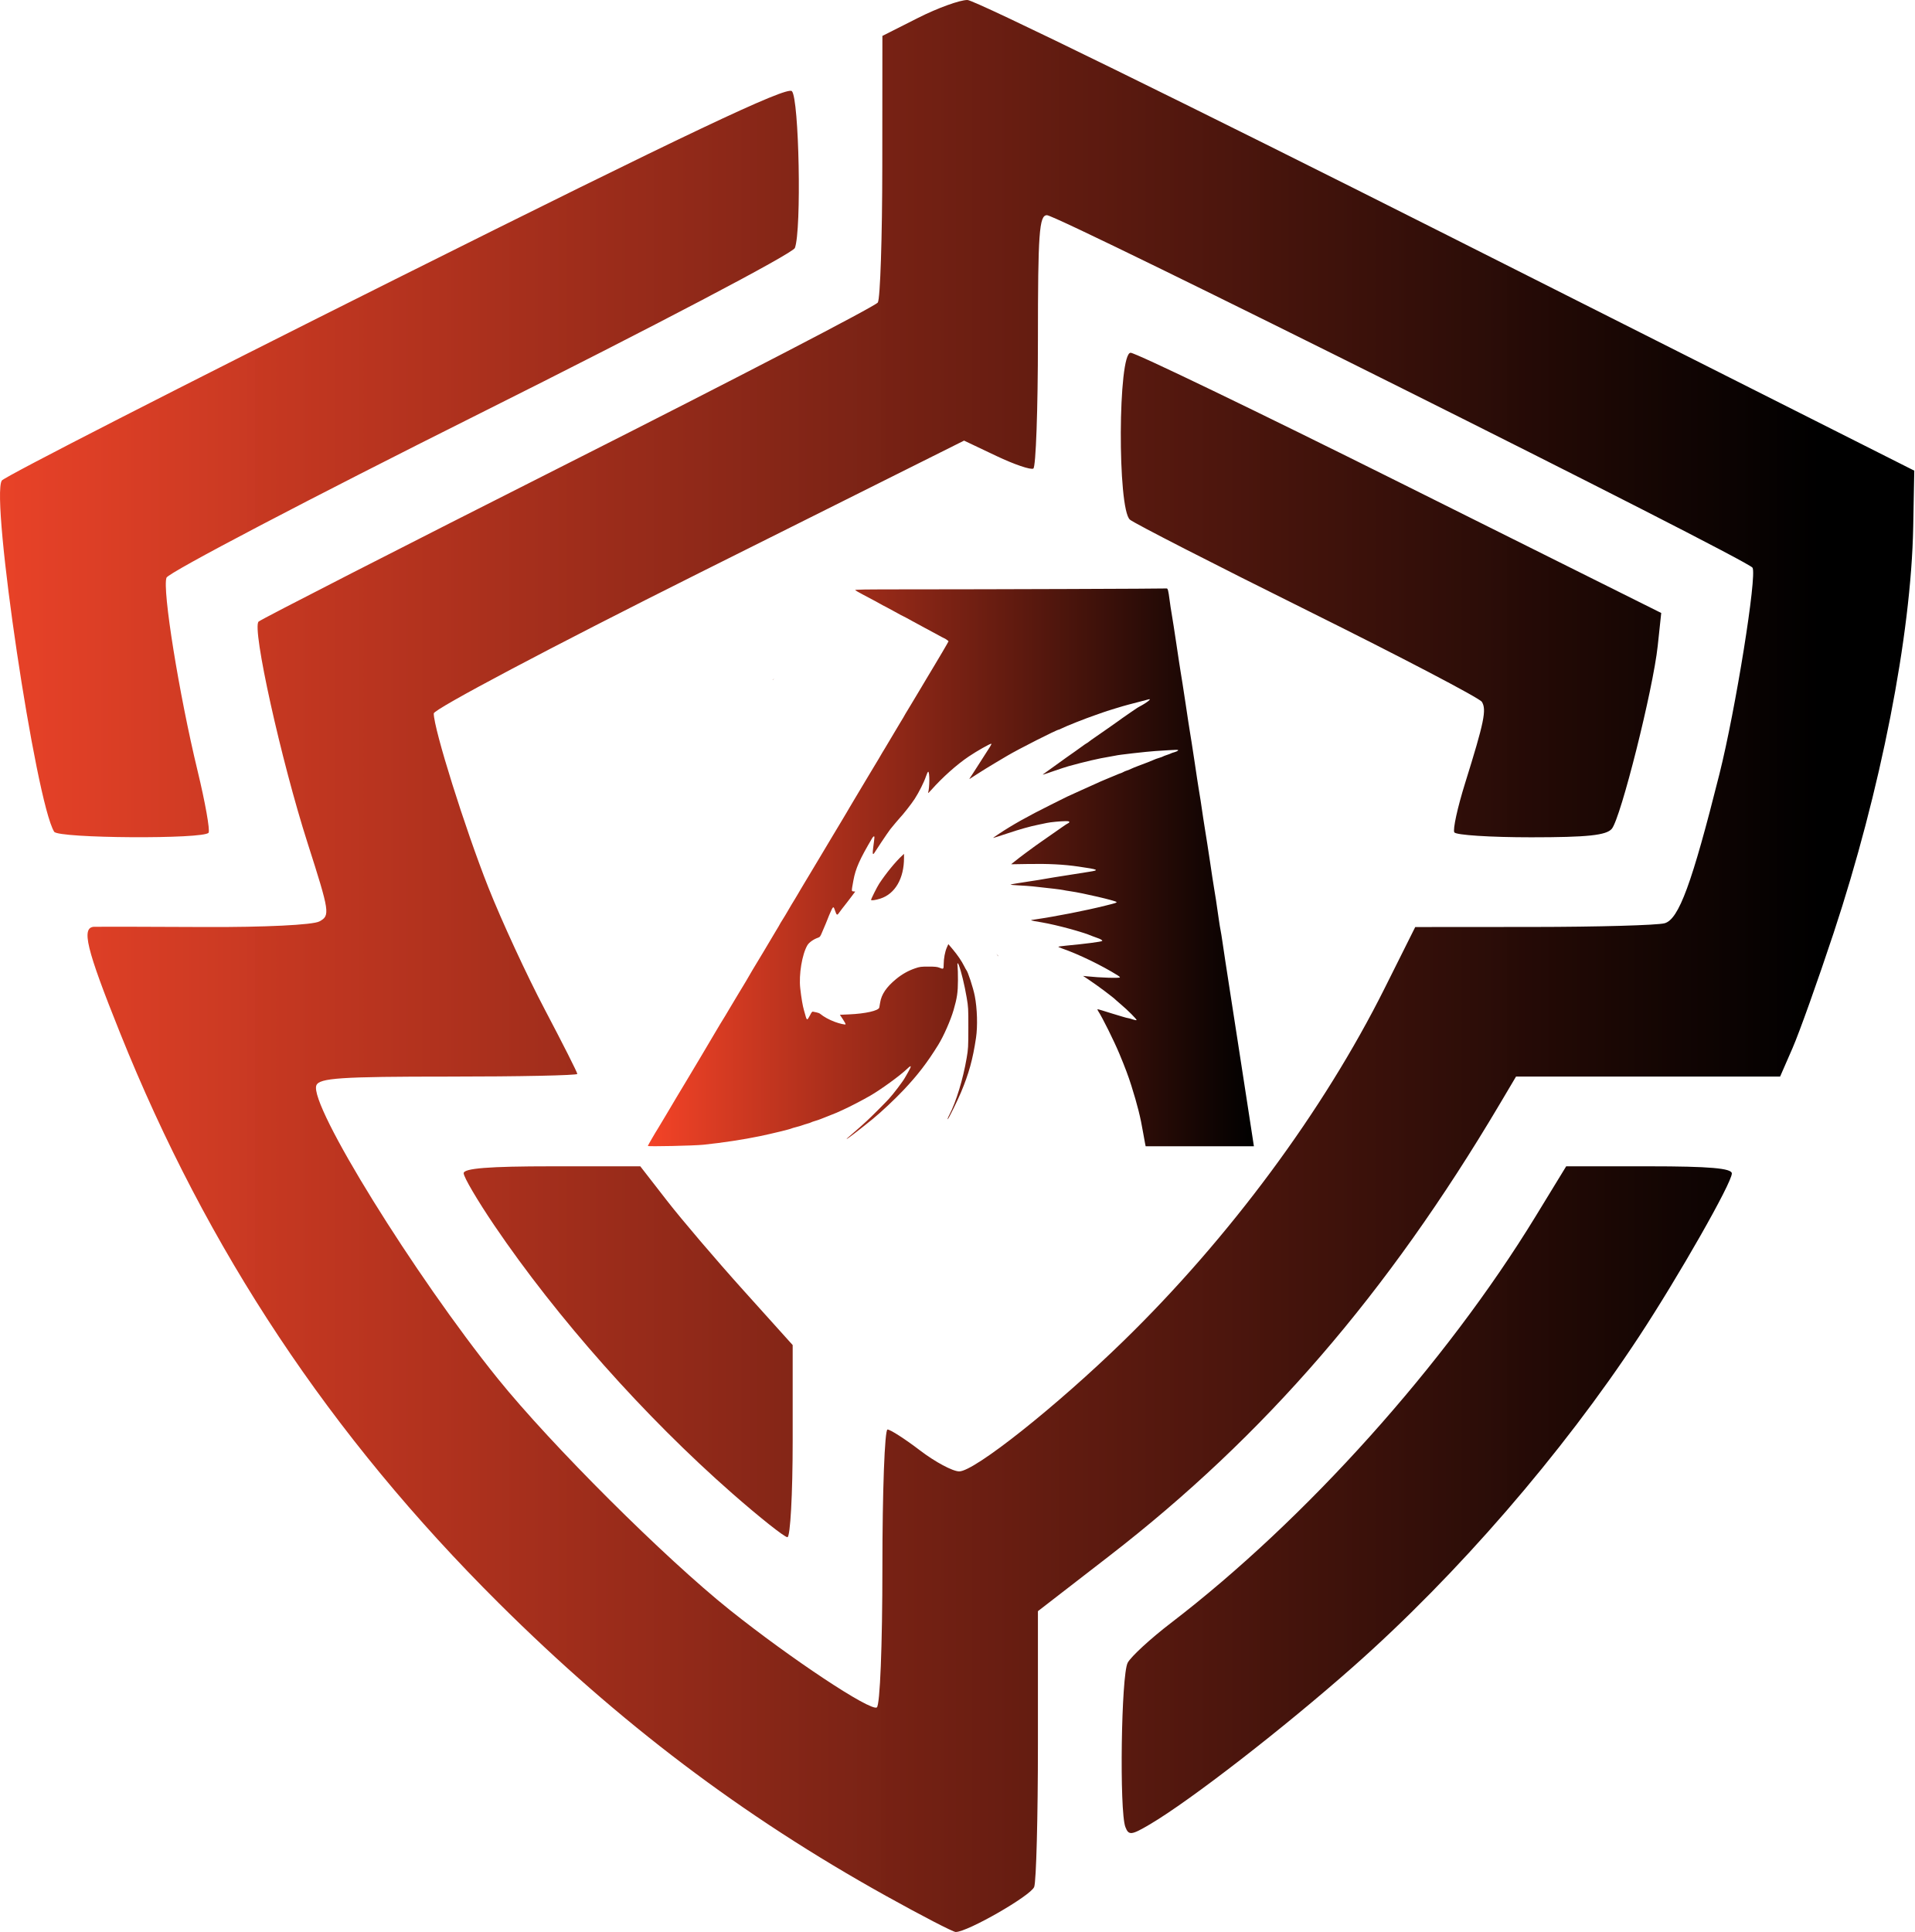
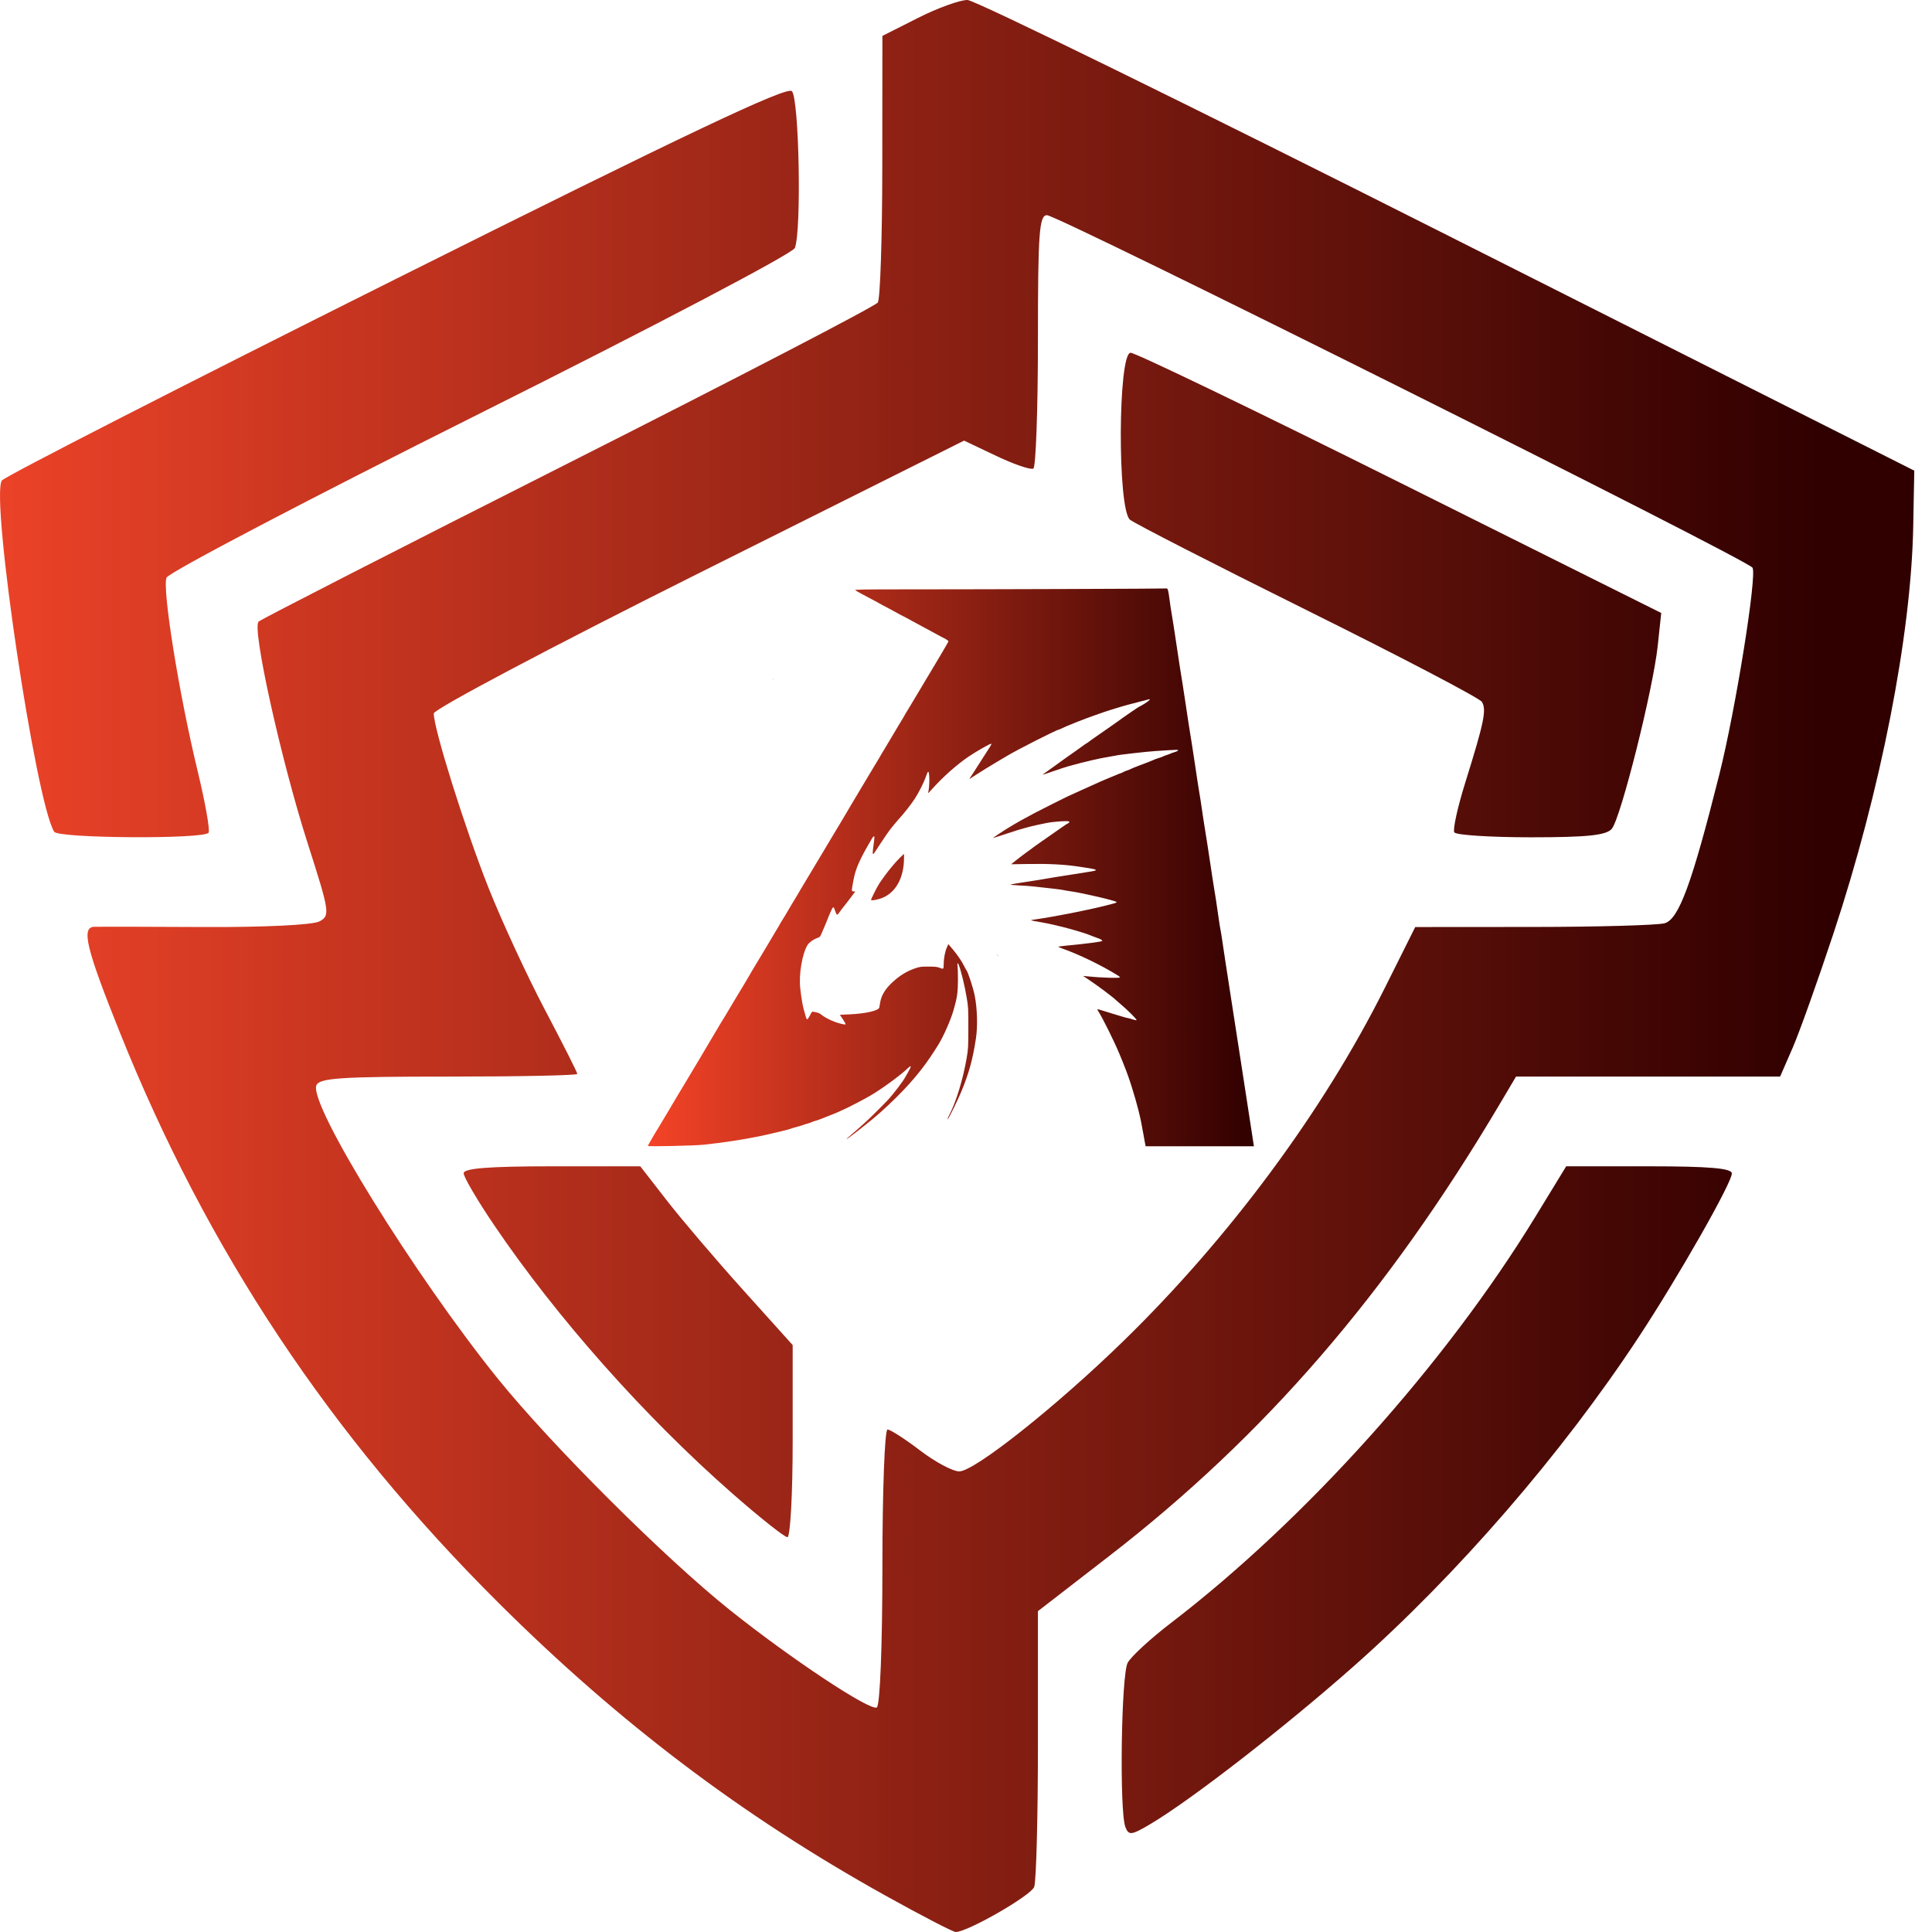
<svg xmlns="http://www.w3.org/2000/svg" xmlns:xlink="http://www.w3.org/1999/xlink" version="1.1" id="svg55" width="705.429" height="711.96" viewBox="0 0 705.429 711.96" xml:space="preserve">
  <defs id="defs59">
    <linearGradient id="linearGradient1">
      <stop style="stop-color:#f44327;stop-opacity:1;" offset="0" id="stop1" />
-       <stop style="stop-color:#000000;stop-opacity:1;" offset="1" id="stop2" />
+       <stop style="stop-color:#300000;stop-opacity:1;" offset="1" id="stop2" />
    </linearGradient>
    <linearGradient id="linearGradient1276">
      <stop style="stop-color:#f44327;stop-opacity:0.988;" offset="0" id="stop1272" />
-       <stop style="stop-color:#000000;stop-opacity:1;" offset="1" id="stop1274" />
+       <stop style="stop-color:#300000;stop-opacity:1;" offset="1" id="stop1274" />
    </linearGradient>
    <clipPath clipPathUnits="userSpaceOnUse" id="clipPath586">
      <path id="path588" style="fill:#ff0000;fill-opacity:1;fill-rule:nonzero;stroke:none" d="M 0,81.027 V 740 H 740 V 81.027 Z M 155.865,553.121 c 4.917,-0.175 10.904,0.995 17.471,3.969 3.96,1.793 -4.24,-1.96 5.912,3.178 13.73,6.948 28.027,13.063 42.322,18.719 2.837,1.123 5.706,2.165 8.561,3.244 -4.378,-8.624 1.932,-17.505 14.52,-17.49 3.416,0.004 7.294,0.664 11.543,2.162 15.834,5.581 32.205,9.536 48.496,13.523 30.478,6.805 60.937,13.706 91.471,20.26 10.069,2.16 20.198,4.018 30.303,5.996 28.297,5.538 22.703,34.123 -5.594,28.584 -10.278,-2.012 -20.582,-3.901 -30.822,-6.102 -21.048,-4.518 -42.046,-9.266 -63.053,-13.971 9.651,2.867 19.33,5.644 29.035,8.322 20.545,5.67 30.891,8.168 51.289,13.318 38.604,9.332 77.645,16.706 116.625,24.266 6.103,1.18 15.475,3.207 22.018,3.791 1.873,0.167 6.747,0.802 7.57,-1.066 0.159,-0.36 -0.737,-0.484 -0.797,-0.873 -0.096,-0.622 0.25,-1.234 0.375,-1.852 4.22,-9.07 7.074,-18.729 11.449,-27.732 1.196,-2.46 2.556,-4.837 3.834,-7.256 7.848,-13.866 18.296,-25.906 29.242,-37.377 5.683,-5.527 11.282,-11.374 18.084,-15.566 1.429,-0.881 2.936,-1.626 4.404,-2.439 8.374,-3.904 17.501,-4.328 26.535,-3.113 2.386,0.321 4.732,0.896 7.098,1.344 28.331,5.361 22.593,34.476 -5.631,28.576 -1.312,-0.274 -6.331,-1.398 -8.041,-1.518 -1.089,-0.076 -2.182,0.079 -3.273,0.084 -2.396,0.01 -0.666,-0.305 -3.086,0.383 -5.969,2.688 -10.307,8.042 -15.033,12.373 -9.145,9.555 -17.964,19.512 -24.625,31.012 -0.939,1.72 -1.956,3.401 -2.818,5.16 -5.139,10.481 -8.01,21.968 -13.842,32.135 -5.905,7.765 -6.599,10.709 -16.156,14.746 -12.448,5.258 -30.281,-0.08 -42.852,-2.217 -39.511,-7.663 -79.084,-15.144 -118.211,-24.619 -20.743,-5.24 -31.242,-7.775 -52.146,-13.549 -38.177,-10.544 -75.985,-22.436 -113.088,-36.318 -21.432,-8.138 -24.148,-8.862 -43.816,-17.365 -5.083,-2.197 -10.123,-4.492 -15.143,-6.83 -5.769,-2.688 -11.928,-5.569 -17.391,-8.984 -1.676,-1.048 -3.243,-2.261 -4.865,-3.391 -17.744,-12.362 -12.624,-24.991 2.127,-25.516 z" />
    </clipPath>
    <linearGradient xlink:href="#linearGradient1276" id="linearGradient6922" gradientUnits="userSpaceOnUse" x1="193.677" y1="246.447" x2="513.688" y2="246.447" />
    <linearGradient xlink:href="#linearGradient1" id="linearGradient2" x1="147.498" y1="328.349" x2="687.497" y2="328.349" gradientUnits="userSpaceOnUse" gradientTransform="matrix(0.4135915,0,0,0.4135915,195.7855,199.8057)" />
  </defs>
  <g id="g61" transform="translate(-18.06029,-15.98375)">
    <g id="g223">
      <path id="path235" clip-path="url(#clipPath586)" style="display:inline;mix-blend-mode:normal;fill:url(#linearGradient6922);fill-opacity:1;fill-rule:nonzero" transform="matrix(2.204395,0,0,2.204395,-443.7366,-162.6338)" d="m 371.22,81.028 c -1.253,-0.015 -4.966,1.328 -8.25,2.986 l -5.971,3.016 -0.016,21.734 c -0.008,11.955 -0.346,22.231 -0.75,22.836 -0.404,0.605 -23.685,12.69 -51.734,26.857 -28.05,14.167 -51.351,26.086 -51.781,26.484 -1.143,1.058 3.744,23.139 8.205,37.068 3.699,11.552 3.777,12.079 1.955,13.055 -1.095,0.586 -9.201,0.981 -19.139,0.934 -9.482,-0.045 -17.803,-0.064 -18.49,-0.041 -2.217,0.075 -1.36,3.608 4.297,17.713 14.605,36.417 35.121,67.307 63.34,95.367 20.155,20.042 40.685,35.565 64.689,48.914 5.983,3.327 11.239,6.049 11.68,6.049 1.986,0 12.558,-6.07 13.119,-7.533 0.344,-0.897 0.625,-11.637 0.625,-23.867 v -22.234 l 11.914,-9.215 c 25.997,-20.108 46.468,-43.802 65.297,-75.574 l 2.713,-4.576 h 22.072 22.074 l 2.074,-4.75 c 1.14,-2.612 4.231,-11.275 6.871,-19.25 7.864,-23.76 12.965,-49.784 13.307,-67.896 l 0.178,-9.398 -78,-39.326 C 408.6,98.75 372.473,81.043 371.22,81.028 Z m -29.355,15.238 c -0.846,-0.846 -17.699,7.146 -66.25,31.418 -35.813,17.904 -65.434,33.059 -65.824,33.678 -1.896,3.007 5.664,53.711 8.754,58.711 0.687,1.112 25.131,1.262 25.812,0.158 0.262,-0.423 -0.565,-5.079 -1.838,-10.344 -3.111,-12.867 -5.927,-30.381 -5.193,-32.293 0.327,-0.853 23.953,-13.231 52.502,-27.508 29.035,-14.519 52.188,-26.683 52.541,-27.604 1.134,-2.956 0.71,-25.003 -0.504,-26.217 z m 42.639,20.734 c 1.895,0 117.106,57.56 117.953,58.93 0.778,1.259 -2.822,23.703 -5.535,34.512 -4.607,18.348 -6.793,24.291 -9.168,24.928 -1.24,0.332 -11.125,0.609 -21.967,0.617 l -19.713,0.014 -5.123,10.25 c -10.229,20.463 -25.915,41.654 -43.59,58.891 -11.224,10.945 -24.964,21.859 -27.518,21.859 -1.08,0 -4.026,-1.575 -6.547,-3.5 -2.521,-1.925 -4.971,-3.5 -5.441,-3.5 -0.471,0 -0.855,10.324 -0.855,22.941 0,13.14 -0.398,23.187 -0.934,23.518 -1.079,0.667 -14.363,-8.139 -24.566,-16.285 -10.87,-8.679 -29.889,-27.641 -38.789,-38.674 -13.938,-17.277 -31.581,-45.789 -30.338,-49.027 0.473,-1.233 4.061,-1.473 22.096,-1.473 11.842,0 21.531,-0.201 21.531,-0.445 0,-0.245 -2.443,-5.082 -5.43,-10.75 -2.987,-5.668 -7.232,-14.851 -9.434,-20.406 -3.907,-9.861 -9.137,-26.521 -9.137,-29.107 0,-0.712 19.948,-11.265 44.328,-23.451 l 44.326,-22.156 5.41,2.57 c 2.975,1.414 5.752,2.359 6.172,2.1 0.42,-0.259 0.764,-9.895 0.764,-21.412 0,-17.968 0.214,-20.941 1.504,-20.941 z m 13.992,23 c -2.118,0 -2.224,26.15 -0.113,27.902 0.76,0.631 14.148,7.485 29.75,15.23 15.602,7.745 28.687,14.593 29.076,15.217 0.819,1.311 0.396,3.365 -2.791,13.576 -1.275,4.085 -2.088,7.797 -1.809,8.25 0.28,0.453 6.053,0.824 12.828,0.824 9.437,0 12.595,-0.333 13.5,-1.424 1.504,-1.812 6.902,-23.324 7.674,-30.576 l 0.586,-5.5 -43.602,-21.75 c -23.981,-11.962 -44.276,-21.75 -45.1,-21.75 z m -59.574,54.564 c -0.059,0.006 -0.119,0.009 -0.178,0.016 -0.211,0.025 -0.095,0.067 0.129,0 0.016,-0.005 0.033,-0.011 0.049,-0.016 z m 37.16,45.895 c 0.032,0.055 0.064,0.109 0.096,0.164 0.004,-0.002 0.007,-0.004 0.012,-0.006 0.015,0.034 0.028,0.07 0.043,0.104 0.031,0.053 0.061,0.106 0.092,0.158 0.063,-0.067 -0.119,-0.218 -0.174,-0.32 -0.019,-0.035 -0.088,-0.134 -0.068,-0.1 z m -74.318,35.541 c -10.537,0 -14.764,0.332 -14.764,1.16 0,0.638 2.315,4.576 5.145,8.75 10.442,15.403 25.121,31.937 39.727,44.748 4.604,4.038 8.766,7.342 9.25,7.342 0.484,0 0.879,-7.226 0.879,-16.059 v -16.059 l -8.271,-9.191 c -4.55,-5.055 -10.283,-11.779 -12.738,-14.941 l -4.465,-5.75 z m 169.545,0 -5.131,8.398 c -15.05,24.629 -38.408,50.671 -60.922,67.924 -3.434,2.631 -6.696,5.632 -7.25,6.666 -1.086,2.028 -1.408,24.803 -0.389,27.459 0.552,1.438 0.993,1.39 4.104,-0.445 6.796,-4.01 22.37,-16.087 33.994,-26.363 17.373,-15.358 34.888,-35.588 47.746,-55.139 6.651,-10.113 15.539,-25.73 15.539,-27.303 0,-0.873 -3.756,-1.197 -13.846,-1.197 z" />
      <path style="fill:url(#linearGradient2);stroke-width:0.225" d="m 256.789,438.282 c 0,-0.168 2.775,-4.96 3.713,-6.412 0.279,-0.433 1.039,-1.697 1.689,-2.81 0.649,-1.113 1.406,-2.377 1.681,-2.81 0.275,-0.433 1.085,-1.798 1.799,-3.035 0.715,-1.236 1.523,-2.602 1.797,-3.034 0.274,-0.433 1.035,-1.697 1.691,-2.81 0.656,-1.113 1.416,-2.377 1.688,-2.81 0.679,-1.078 10.3,-17.256 10.761,-18.095 0.394,-0.717 3.35,-5.613 3.732,-6.181 0.125,-0.185 0.845,-1.399 1.601,-2.697 0.756,-1.298 1.603,-2.714 1.883,-3.147 0.28,-0.433 1.038,-1.697 1.686,-2.81 0.647,-1.113 1.353,-2.279 1.569,-2.592 0.216,-0.313 0.611,-0.97 0.88,-1.461 0.81,-1.483 3.464,-5.945 6.413,-10.783 1.055,-1.731 2.379,-3.956 2.942,-4.945 0.563,-0.989 1.436,-2.456 1.938,-3.259 0.503,-0.804 1.007,-1.663 1.12,-1.911 0.113,-0.247 0.503,-0.905 0.868,-1.461 0.364,-0.556 0.925,-1.467 1.246,-2.023 0.321,-0.556 0.826,-1.416 1.123,-1.911 0.297,-0.495 0.799,-1.354 1.117,-1.911 0.317,-0.556 0.874,-1.467 1.236,-2.023 0.362,-0.556 0.816,-1.315 1.009,-1.686 0.192,-0.371 0.677,-1.2 1.076,-1.842 0.399,-0.642 1.123,-1.856 1.608,-2.697 0.485,-0.841 1.052,-1.782 1.261,-2.091 0.209,-0.309 2.178,-3.596 4.376,-7.305 2.199,-3.709 4.222,-7.097 4.496,-7.53 0.274,-0.433 1.549,-2.556 2.834,-4.717 1.285,-2.162 2.437,-4.095 2.56,-4.296 0.124,-0.201 0.507,-0.86 0.852,-1.464 0.345,-0.604 1.104,-1.883 1.686,-2.841 1.913,-3.149 2.991,-4.952 5.274,-8.823 1.24,-2.102 2.424,-4.074 2.633,-4.383 0.208,-0.309 0.757,-1.219 1.22,-2.023 1.094,-1.9 1.661,-2.855 2.268,-3.821 0.272,-0.433 1.536,-2.557 2.81,-4.72 1.273,-2.163 2.539,-4.288 2.813,-4.72 0.698,-1.102 1.797,-2.97 1.985,-3.372 0.087,-0.185 0.455,-0.792 0.818,-1.349 0.363,-0.556 1.125,-1.821 1.692,-2.81 0.568,-0.989 1.538,-2.607 2.156,-3.596 0.618,-0.989 1.373,-2.253 1.678,-2.81 0.305,-0.556 0.958,-1.654 1.451,-2.439 0.493,-0.785 0.897,-1.456 0.897,-1.49 0,-0.053 0.663,-1.159 1.754,-2.927 1.339,-2.169 5.438,-9.176 5.436,-9.292 -0.003,-0.15 -1.466,-1.16 -1.68,-1.16 -0.064,0 -1.456,-0.742 -3.094,-1.648 -1.638,-0.906 -3.523,-1.92 -4.187,-2.253 -0.665,-0.333 -2.654,-1.412 -4.42,-2.398 -1.766,-0.986 -3.271,-1.793 -3.344,-1.793 -0.073,0 -1.422,-0.723 -2.998,-1.607 -1.576,-0.884 -3.168,-1.745 -3.539,-1.914 -0.371,-0.169 -0.826,-0.4 -1.011,-0.514 -0.672,-0.413 -4.443,-2.45 -7.081,-3.824 -1.484,-0.773 -2.845,-1.546 -3.026,-1.718 -0.281,-0.267 2.797,-0.313 21.129,-0.313 27.972,-8.3e-4 93.051,-0.229 93.554,-0.328 0.494,-0.098 0.691,0.634 1.174,4.375 0.2,1.545 0.513,3.619 0.695,4.608 0.183,0.989 0.542,3.214 0.798,4.945 0.256,1.731 0.71,4.715 1.009,6.631 0.299,1.916 0.738,4.85 0.974,6.519 0.236,1.669 0.491,3.287 0.566,3.596 0.075,0.309 0.394,2.281 0.708,4.383 0.314,2.102 0.818,5.389 1.119,7.305 0.301,1.916 0.741,4.85 0.978,6.519 0.236,1.669 0.491,3.287 0.566,3.596 0.075,0.309 0.394,2.281 0.708,4.383 0.314,2.102 0.818,5.389 1.118,7.305 0.301,1.916 0.7,4.597 0.887,5.957 0.187,1.36 0.441,2.978 0.565,3.596 0.237,1.187 1.17,7.232 1.699,11.014 0.173,1.236 0.467,3.108 0.654,4.158 0.186,1.051 0.55,3.327 0.808,5.058 0.258,1.731 0.714,4.715 1.014,6.631 0.3,1.916 0.692,4.546 0.871,5.844 0.179,1.298 0.484,3.22 0.677,4.271 0.343,1.868 0.837,5.127 1.704,11.239 0.237,1.669 0.532,3.49 0.657,4.046 0.125,0.556 0.436,2.478 0.692,4.271 0.256,1.793 0.717,4.878 1.023,6.856 0.59,3.802 1.263,8.168 2.202,14.274 0.582,3.786 1.26,8.161 2.273,14.667 0.313,2.009 0.816,5.271 1.119,7.249 0.546,3.571 1.201,7.812 2.238,14.498 0.716,4.616 1.562,10.116 2.204,14.33 l 0.522,3.428 h -19.944 -19.943 l -0.241,-1.18 c -0.133,-0.649 -0.438,-2.343 -0.68,-3.765 -0.979,-5.77 -2.085,-10.188 -4.358,-17.42 -1.07,-3.403 -2.327,-6.752 -4.388,-11.689 -1.986,-4.758 -6.273,-13.394 -7.825,-15.763 -0.197,-0.301 -0.312,-0.594 -0.256,-0.651 0.057,-0.057 0.854,0.14 1.772,0.438 0.918,0.298 2.529,0.798 3.58,1.112 1.051,0.314 2.75,0.828 3.777,1.142 1.026,0.314 2.015,0.571 2.197,0.571 0.182,0 0.906,0.202 1.608,0.449 0.702,0.247 1.36,0.365 1.462,0.264 0.205,-0.205 -3.335,-3.753 -5.784,-5.796 -0.865,-0.722 -1.675,-1.425 -1.798,-1.562 -0.77,-0.854 -6.699,-5.302 -10.003,-7.505 l -2.135,-1.424 1.349,0.146 c 4.824,0.524 12.25,0.758 12.25,0.386 0,-0.114 -0.378,-0.442 -0.84,-0.731 -5.844,-3.647 -14.388,-7.787 -20.346,-9.858 -0.835,-0.29 -1.517,-0.593 -1.517,-0.674 0,-0.081 1.34,-0.273 2.978,-0.427 7.045,-0.663 12.889,-1.424 13.18,-1.715 0.22,-0.22 -0.62,-0.731 -1.862,-1.133 -0.631,-0.204 -1.45,-0.505 -1.821,-0.668 -3.313,-1.459 -12.948,-4.079 -18.544,-5.044 -4.785,-0.824 -4.652,-0.769 -2.585,-1.069 7.618,-1.106 18.69,-3.278 25.962,-5.094 3.917,-0.978 4.237,-1.081 4.138,-1.332 -0.186,-0.471 -12.507,-3.352 -17.016,-3.979 -1.015,-0.141 -2.199,-0.344 -2.631,-0.45 -0.684,-0.169 -4.385,-0.612 -11.239,-1.346 -1.051,-0.112 -3.353,-0.273 -5.117,-0.358 -1.763,-0.084 -3.147,-0.214 -3.074,-0.287 0.073,-0.074 1.212,-0.3 2.532,-0.503 7.146,-1.098 10.077,-1.565 10.379,-1.656 0.185,-0.056 1.652,-0.302 3.259,-0.548 1.607,-0.245 4.541,-0.708 6.519,-1.028 1.978,-0.32 4.753,-0.759 6.167,-0.976 4.14,-0.635 3.712,-0.854 -3.807,-1.943 -5.473,-0.793 -10.945,-1.076 -18.419,-0.953 l -6.394,0.105 0.662,-0.544 c 0.98,-0.806 3.886,-3.052 4.446,-3.435 0.268,-0.183 1.093,-0.792 1.835,-1.354 0.742,-0.561 1.602,-1.191 1.911,-1.4 0.309,-0.209 1.27,-0.887 2.135,-1.508 0.865,-0.62 2.534,-1.786 3.709,-2.59 1.174,-0.804 2.995,-2.075 4.046,-2.823 1.051,-0.749 2.088,-1.42 2.304,-1.491 0.216,-0.071 0.393,-0.27 0.393,-0.441 0,-0.232 -0.356,-0.309 -1.405,-0.305 -1.82,0.008 -5.62,0.374 -6.912,0.666 -0.556,0.126 -1.972,0.423 -3.147,0.661 -3.067,0.621 -6.831,1.679 -11.239,3.158 -3.216,1.08 -5.395,1.762 -5.395,1.689 0,-0.036 0.986,-0.72 2.192,-1.522 4.95,-3.291 10.725,-6.529 18.825,-10.554 3.214,-1.597 6.01,-2.992 6.212,-3.098 0.202,-0.107 2.529,-1.166 5.17,-2.354 2.641,-1.188 5.004,-2.251 5.251,-2.362 0.247,-0.111 1.128,-0.511 1.957,-0.889 0.829,-0.377 1.56,-0.686 1.623,-0.686 0.064,0 0.668,-0.253 1.344,-0.562 0.676,-0.309 1.283,-0.562 1.349,-0.562 0.066,0 0.654,-0.241 1.307,-0.536 0.653,-0.295 1.44,-0.609 1.749,-0.698 0.309,-0.089 0.764,-0.288 1.011,-0.442 0.247,-0.154 0.854,-0.409 1.349,-0.568 0.494,-0.158 1.152,-0.424 1.461,-0.59 0.309,-0.166 1.523,-0.666 2.697,-1.11 1.174,-0.444 2.793,-1.057 3.596,-1.36 0.804,-0.304 1.765,-0.701 2.135,-0.884 0.371,-0.182 1.231,-0.493 1.911,-0.692 0.68,-0.198 1.337,-0.438 1.461,-0.532 0.124,-0.095 0.781,-0.351 1.461,-0.569 0.68,-0.218 1.337,-0.469 1.461,-0.557 0.124,-0.088 0.703,-0.29 1.288,-0.448 0.585,-0.158 1.187,-0.437 1.338,-0.619 0.297,-0.358 -0.136,-0.349 -8.358,0.186 -3.222,0.21 -13.907,1.429 -14.559,1.662 -0.157,0.056 -1.27,0.259 -2.473,0.451 -3.67,0.585 -8.962,1.814 -14.887,3.457 -0.927,0.257 -3.304,1.031 -5.282,1.721 -4.502,1.569 -4.668,1.615 -3.894,1.081 0.331,-0.228 2.139,-1.528 4.019,-2.888 3.679,-2.662 5.527,-3.979 7.57,-5.394 1.337,-0.926 3.138,-2.221 3.559,-2.558 0.131,-0.105 0.452,-0.306 0.713,-0.445 0.261,-0.14 0.608,-0.381 0.773,-0.536 0.164,-0.155 1.041,-0.788 1.949,-1.406 2.192,-1.493 2.235,-1.522 5.174,-3.596 1.401,-0.989 2.867,-2.021 3.257,-2.294 0.39,-0.273 1.265,-0.903 1.945,-1.4 0.68,-0.497 2.147,-1.514 3.259,-2.261 1.113,-0.746 2.124,-1.431 2.248,-1.522 0.124,-0.091 0.478,-0.297 0.787,-0.457 2.667,-1.383 4.811,-3.084 3.346,-2.654 -0.861,0.252 -6.521,1.731 -7.504,1.961 -1.313,0.307 -8.447,2.492 -9.441,2.892 -0.247,0.1 -1.41,0.508 -2.585,0.908 -3.718,1.266 -11.041,4.169 -12.702,5.036 -0.37,0.193 -0.742,0.351 -0.827,0.352 -0.73,0.006 -15.016,7.25 -19.063,9.665 -0.185,0.111 -2.158,1.283 -4.383,2.604 -2.225,1.322 -5.159,3.132 -6.519,4.024 -3.079,2.019 -3.223,2.102 -2.901,1.677 0.135,-0.178 0.631,-0.931 1.103,-1.673 0.471,-0.742 1.413,-2.208 2.093,-3.259 4.849,-7.494 5.004,-7.749 4.758,-7.832 -0.355,-0.118 -5.38,2.73 -8.298,4.703 -4.45,3.01 -9.682,7.683 -13.819,12.345 -0.713,0.804 -1.237,1.276 -1.163,1.05 0.596,-1.839 0.635,-7.796 0.051,-7.791 -0.14,8.3e-4 -0.496,0.735 -0.791,1.63 -0.708,2.149 -2.59,5.913 -4.199,8.395 -1.19,1.836 -4.222,5.707 -5.526,7.056 -0.299,0.309 -0.994,1.118 -1.544,1.798 -0.55,0.68 -1.053,1.287 -1.116,1.349 -0.67,0.652 -2.988,4.017 -6.61,9.599 -0.675,1.041 -0.8,0.521 -0.469,-1.956 0.519,-3.886 0.53,-4.046 0.255,-4.045 -0.143,8e-4 -0.424,0.279 -0.625,0.618 -4.601,7.772 -6.139,11.225 -6.927,15.56 -0.755,4.152 -0.755,4.014 0.004,4.094 l 0.659,0.069 -1.324,1.765 c -0.728,0.971 -1.539,2.033 -1.802,2.36 -1.092,1.36 -2.44,3.116 -2.928,3.815 -0.623,0.892 -0.815,0.767 -1.378,-0.895 -0.642,-1.895 -0.656,-1.884 -2.219,1.758 -0.38,0.886 -0.691,1.667 -0.691,1.735 0,0.068 -0.239,0.658 -0.531,1.311 -0.292,0.653 -0.874,2.019 -1.292,3.036 -0.677,1.643 -0.847,1.878 -1.533,2.11 -1.646,0.557 -3.328,1.745 -3.934,2.778 -1.951,3.33 -3.193,10.813 -2.631,15.853 0.391,3.502 0.904,6.539 1.369,8.092 0.24,0.804 0.547,1.891 0.682,2.416 0.135,0.525 0.371,0.955 0.525,0.955 0.154,0 0.608,-0.664 1.007,-1.475 0.558,-1.132 0.818,-1.448 1.116,-1.361 0.214,0.063 0.793,0.183 1.288,0.266 0.495,0.084 1.101,0.318 1.349,0.522 1.372,1.128 3.275,2.173 5.419,2.975 1.668,0.624 3.756,1.106 3.953,0.912 0.086,-0.085 -0.352,-0.913 -0.973,-1.84 l -1.13,-1.686 3.446,-0.152 c 5.982,-0.264 10.763,-1.346 11.074,-2.507 0.039,-0.145 0.183,-0.971 0.32,-1.837 0.483,-3.044 2.288,-5.707 5.875,-8.67 2.156,-1.78 4.443,-3.07 6.997,-3.947 1.708,-0.586 2.161,-0.646 4.916,-0.646 2.374,0 3.243,0.086 3.994,0.393 1.574,0.645 1.624,0.607 1.633,-1.236 0.011,-2.145 0.493,-4.708 1.172,-6.22 l 0.547,-1.219 1.599,1.893 c 1.783,2.111 3.287,4.323 4.243,6.239 0.35,0.701 0.694,1.325 0.764,1.387 0.55,0.482 2.543,6.569 3.128,9.553 0.905,4.615 1.101,11.165 0.463,15.447 -1.184,7.948 -2.632,13.191 -5.573,20.181 -1.278,3.038 -4.383,9.355 -4.806,9.778 -0.266,0.266 0.021,-0.548 0.555,-1.573 2.51,-4.826 5.042,-13.139 6.368,-20.904 0.583,-3.414 0.615,-3.979 0.625,-11.127 0.011,-7.265 -0.012,-7.661 -0.624,-11.239 -0.787,-4.593 -1.968,-9.471 -2.898,-11.97 -0.366,-0.982 -0.632,-0.718 -0.452,0.45 0.09,0.587 0.157,2.939 0.147,5.226 -0.018,4.444 -0.315,6.475 -1.596,10.902 -1.101,3.807 -3.674,9.655 -5.663,12.871 -4.034,6.524 -7.544,11.099 -12.746,16.613 -3.221,3.414 -8.347,8.232 -11.371,10.687 -5.036,4.089 -9.31,7.37 -9.601,7.37 -0.146,0 -0.028,-0.108 2.218,-2.037 1.803,-1.548 2.896,-2.518 5.05,-4.482 1.617,-1.474 6.78,-6.627 8.224,-8.208 1.774,-1.943 5.152,-6.393 5.969,-7.864 0.137,-0.247 0.668,-1.18 1.18,-2.072 1.332,-2.322 1.23,-2.719 -0.316,-1.233 -2.634,2.53 -9.633,7.632 -13.668,9.963 -2.888,1.668 -7.583,4.101 -10.148,5.259 -0.742,0.335 -1.753,0.793 -2.248,1.017 -0.494,0.225 -1.86,0.772 -3.034,1.216 -1.175,0.444 -2.439,0.943 -2.81,1.108 -0.371,0.165 -1.281,0.476 -2.023,0.69 -0.742,0.214 -1.45,0.466 -1.573,0.558 -0.124,0.093 -0.731,0.3 -1.349,0.46 -0.618,0.16 -1.427,0.417 -1.798,0.57 -0.371,0.154 -1.382,0.457 -2.248,0.675 -0.865,0.218 -1.675,0.456 -1.798,0.529 -0.454,0.27 -7.155,1.9 -11.689,2.843 -6.022,1.253 -13.709,2.419 -20.792,3.155 -3.481,0.362 -20.455,0.728 -20.455,0.441 z m 82.269,-90.695 c 0,-0.356 2.246,-4.833 2.994,-5.966 2.548,-3.863 6.028,-8.109 8.553,-10.435 l 0.591,-0.545 v 1.484 c 0,7.582 -3.274,13.233 -8.685,14.99 -1.821,0.591 -3.453,0.815 -3.453,0.473 z" id="path2" />
    </g>
  </g>
</svg>
